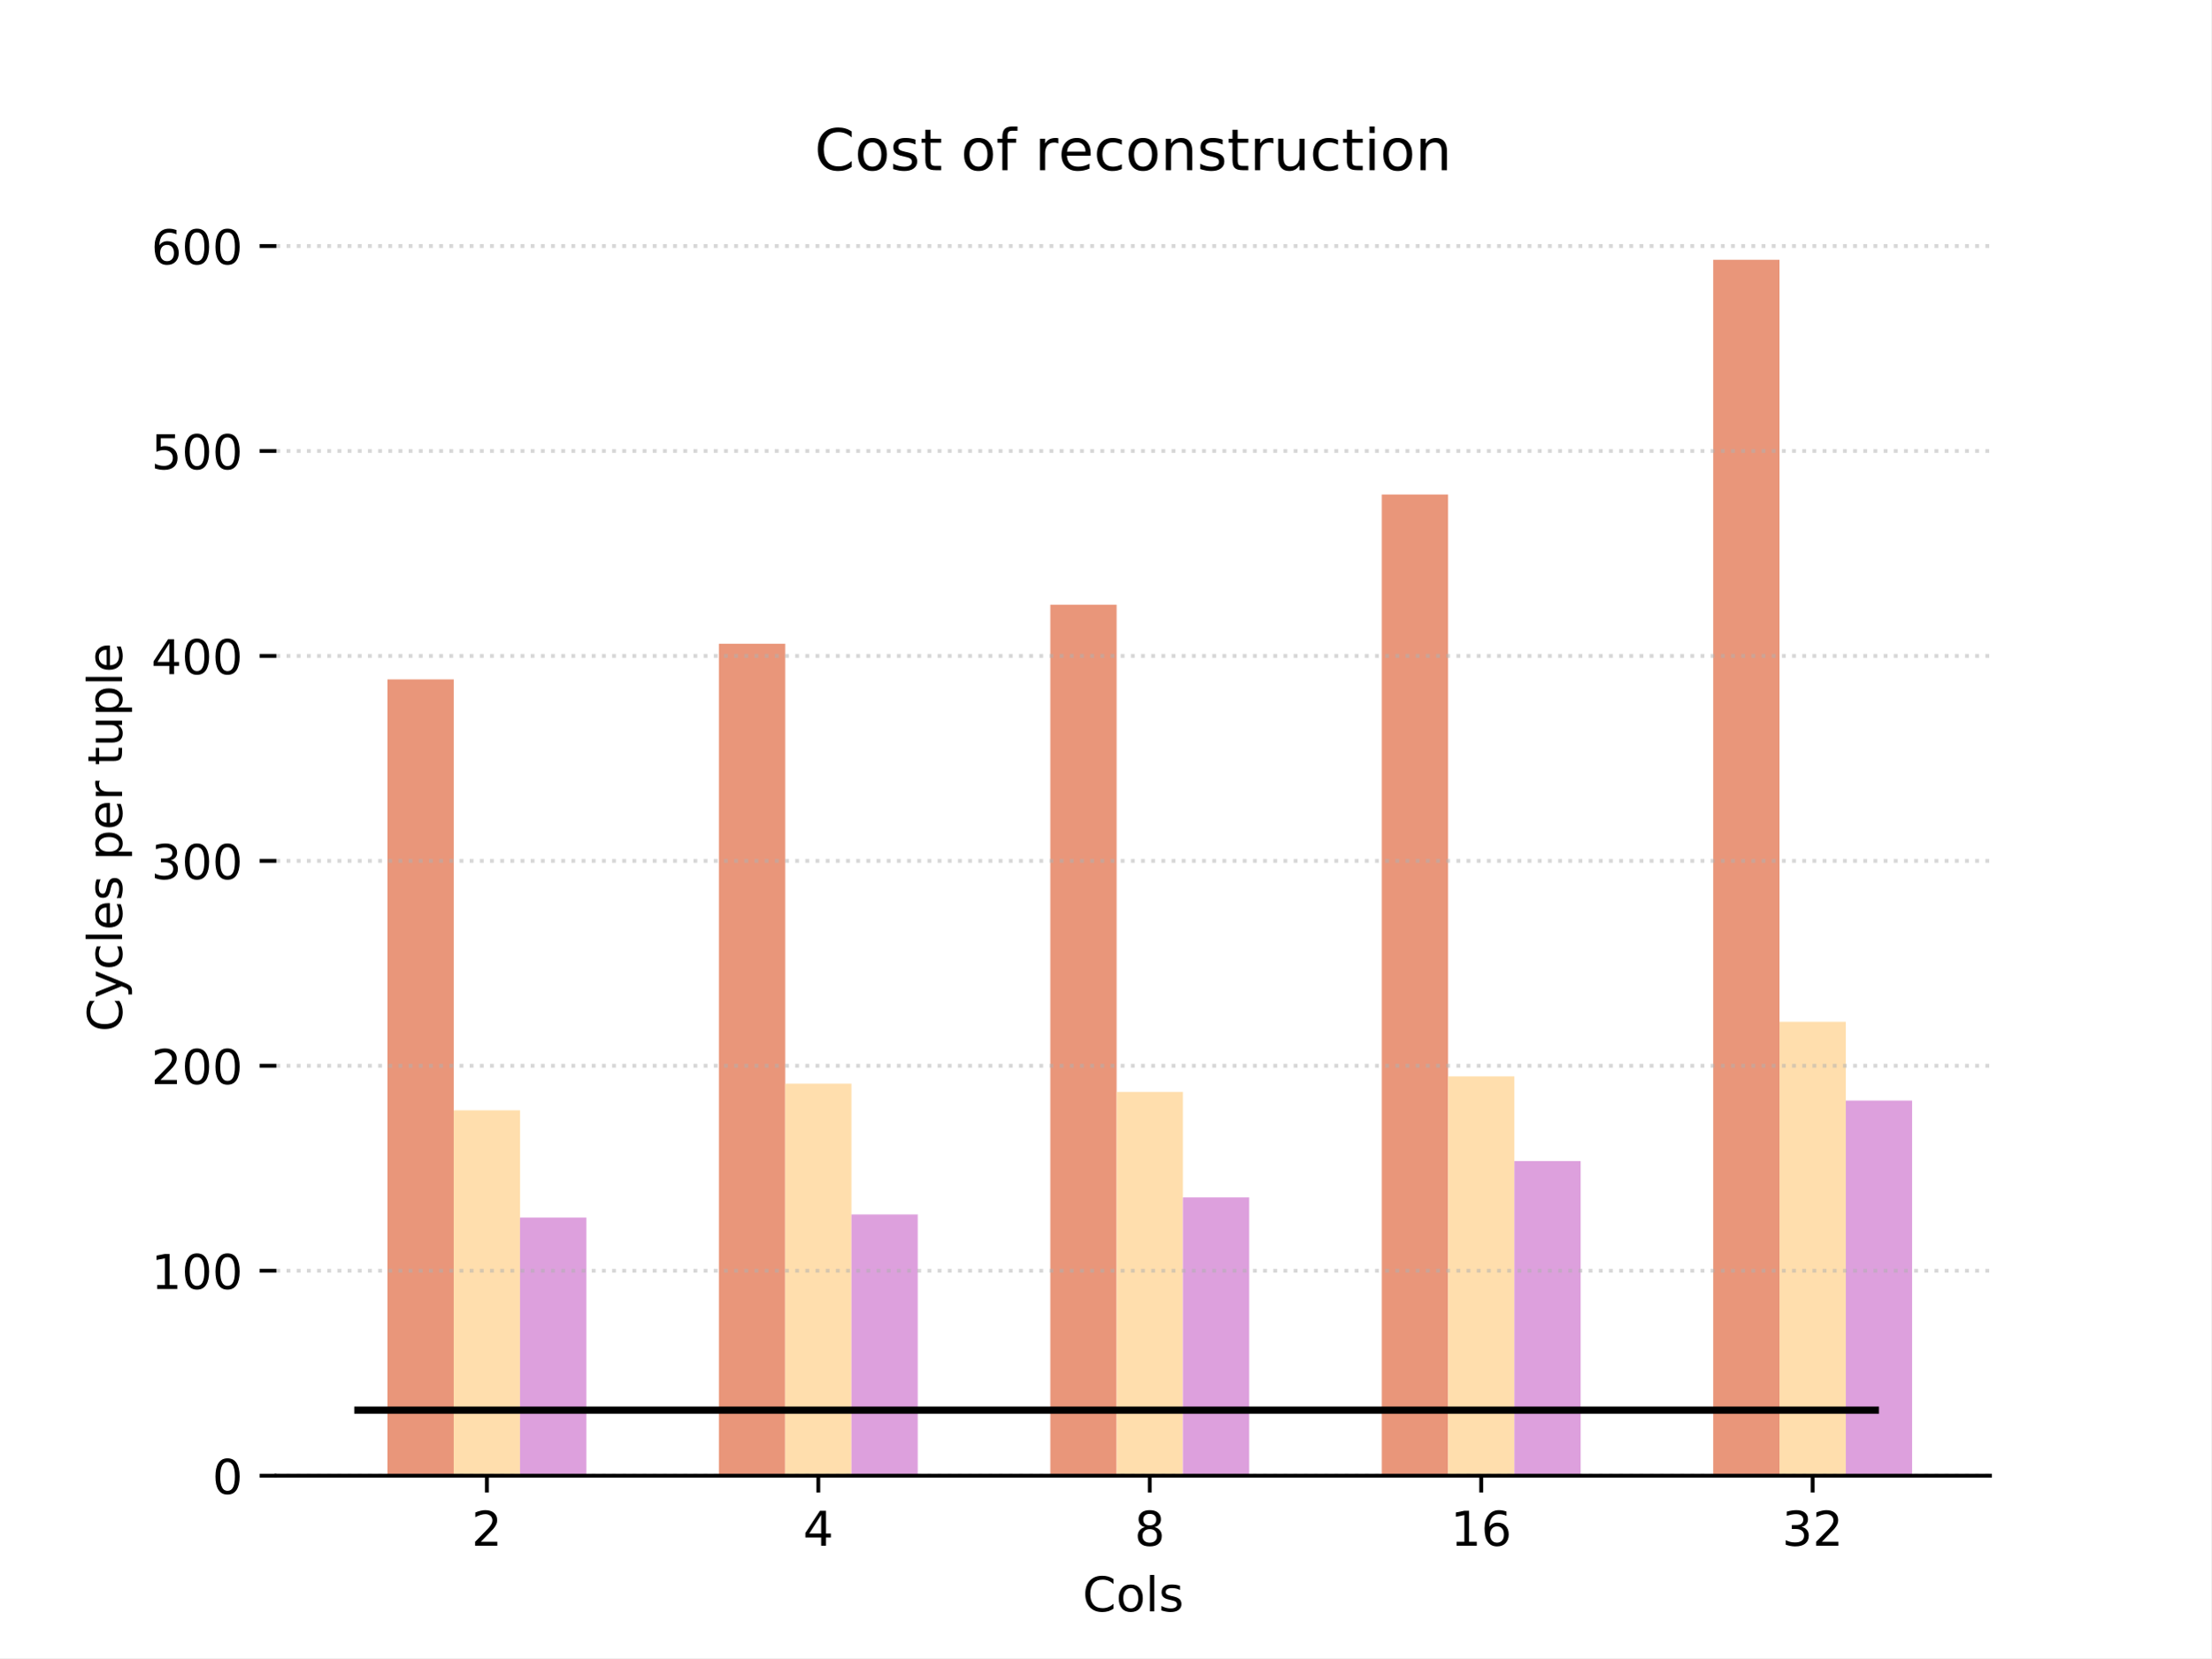
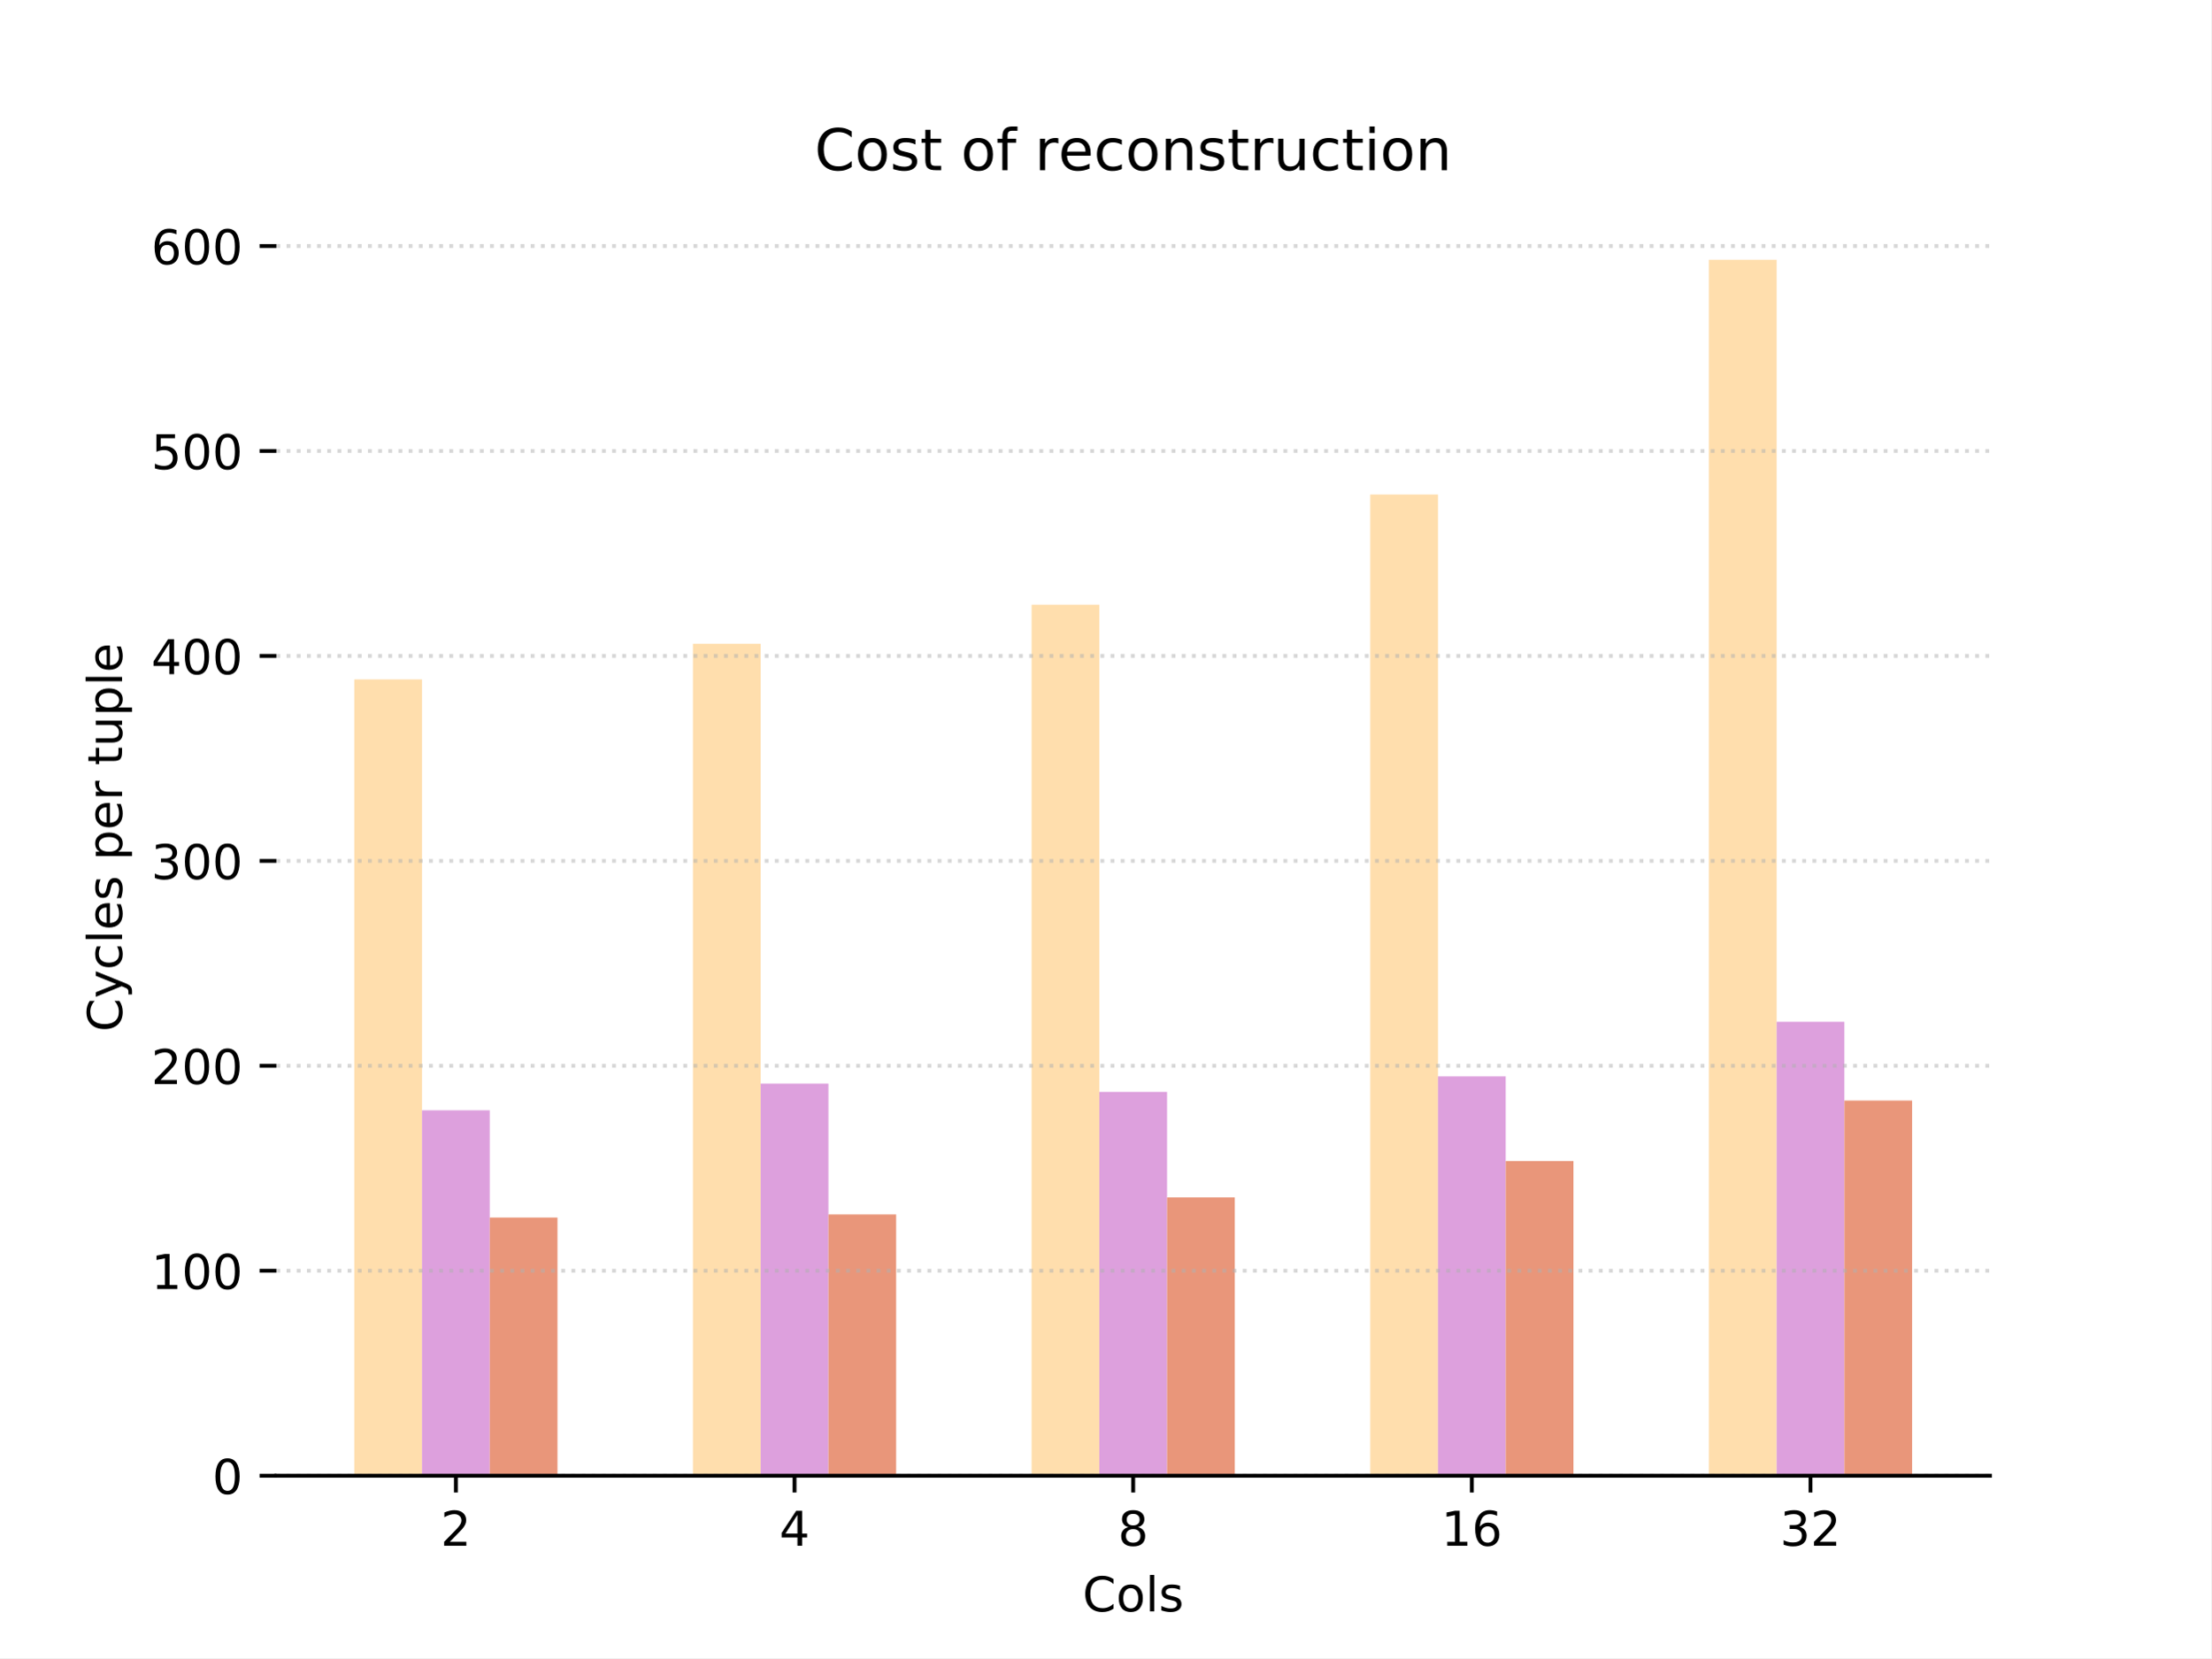
<svg xmlns="http://www.w3.org/2000/svg" xmlns:xlink="http://www.w3.org/1999/xlink" height="345.6pt" version="1.1" viewBox="0 0 460.8 345.6" width="460.8pt">
  <defs>
    <style type="text/css">
*{stroke-linecap:butt;stroke-linejoin:round;}
  </style>
  </defs>
  <g id="figure_1">
    <g id="patch_1">
      <path d="M 0 345.6  L 460.8 345.6  L 460.8 0  L 0 0  z " style="fill:#ffffff;" />
    </g>
    <g id="axes_1">
      <g id="patch_2">
        <path d="M 57.6 307.584  L 414.72 307.584  L 414.72 41.472  L 57.6 41.472  z " style="fill:#ffffff;" />
      </g>
      <g id="patch_3">
-         <path clip-path="url(#p5650ea0638)" d="M 80.74 307.584  L 94.555 307.584  L 94.555 141.604  L 80.74 141.604  z " style="fill:#e9967a;" />
+         <path clip-path="url(#p1ba13e1a06)" d="M 73.833 307.584  L 87.948 307.584  L 87.948 141.604  L 73.833 141.604  z " style="fill:#ffdead;" />
      </g>
      <g id="patch_4">
-         <path clip-path="url(#p5650ea0638)" d="M 149.816 307.584  L 163.631 307.584  L 163.631 134.18  L 149.816 134.18  z " style="fill:#e9967a;" />
+         <path clip-path="url(#p1ba13e1a06)" d="M 144.41 307.584  L 158.525 307.584  L 158.525 134.18  L 144.41 134.18  z " style="fill:#ffdead;" />
      </g>
      <g id="patch_5">
-         <path clip-path="url(#p5650ea0638)" d="M 218.891 307.584  L 232.706 307.584  L 232.706 126.044  L 218.891 126.044  z " style="fill:#e9967a;" />
+         <path clip-path="url(#p1ba13e1a06)" d="M 214.987 307.584  L 229.102 307.584  L 229.102 126.044  L 214.987 126.044  z " style="fill:#ffdead;" />
      </g>
      <g id="patch_6">
-         <path clip-path="url(#p5650ea0638)" d="M 287.967 307.584  L 301.782 307.584  L 301.782 103.076  L 287.967 103.076  z " style="fill:#e9967a;" />
+         <path clip-path="url(#p1ba13e1a06)" d="M 285.564 307.584  L 299.679 307.584  L 299.679 103.076  L 285.564 103.076  z " style="fill:#ffdead;" />
      </g>
      <g id="patch_7">
-         <path clip-path="url(#p5650ea0638)" d="M 357.042 307.584  L 370.857 307.584  L 370.857 54.144  L 357.042 54.144  z " style="fill:#e9967a;" />
+         <path clip-path="url(#p1ba13e1a06)" d="M 356.141 307.584  L 370.256 307.584  L 370.256 54.144  L 356.141 54.144  z " style="fill:#ffdead;" />
      </g>
      <g id="patch_8">
-         <path clip-path="url(#p5650ea0638)" d="M 94.555 307.584  L 108.37 307.584  L 108.37 231.415  L 94.555 231.415  z " style="fill:#ffdead;" />
+         <path clip-path="url(#p1ba13e1a06)" d="M 87.948 307.584  L 102.064 307.584  L 102.064 231.415  L 87.948 231.415  z " style="fill:#dda0dd;" />
      </g>
      <g id="patch_9">
-         <path clip-path="url(#p5650ea0638)" d="M 163.631 307.584  L 177.446 307.584  L 177.446 225.862  L 163.631 225.862  z " style="fill:#ffdead;" />
+         <path clip-path="url(#p1ba13e1a06)" d="M 158.525 307.584  L 172.641 307.584  L 172.641 225.862  L 158.525 225.862  z " style="fill:#dda0dd;" />
      </g>
      <g id="patch_10">
-         <path clip-path="url(#p5650ea0638)" d="M 232.706 307.584  L 246.521 307.584  L 246.521 227.588  L 232.706 227.588  z " style="fill:#ffdead;" />
+         <path clip-path="url(#p1ba13e1a06)" d="M 229.102 307.584  L 243.218 307.584  L 243.218 227.588  L 229.102 227.588  z " style="fill:#dda0dd;" />
      </g>
      <g id="patch_11">
-         <path clip-path="url(#p5650ea0638)" d="M 301.782 307.584  L 315.597 307.584  L 315.597 224.358  L 301.782 224.358  z " style="fill:#ffdead;" />
+         <path clip-path="url(#p1ba13e1a06)" d="M 299.679 307.584  L 313.795 307.584  L 313.795 224.358  L 299.679 224.358  z " style="fill:#dda0dd;" />
      </g>
      <g id="patch_12">
-         <path clip-path="url(#p5650ea0638)" d="M 370.857 307.584  L 384.672 307.584  L 384.672 212.974  L 370.857 212.974  z " style="fill:#ffdead;" />
+         <path clip-path="url(#p1ba13e1a06)" d="M 370.256 307.584  L 384.372 307.584  L 384.372 212.974  L 370.256 212.974  z " style="fill:#dda0dd;" />
      </g>
      <g id="patch_13">
-         <path clip-path="url(#p5650ea0638)" d="M 108.37 307.584  L 122.186 307.584  L 122.186 253.769  L 108.37 253.769  z " style="fill:#dda0dd;" />
+         <path clip-path="url(#p1ba13e1a06)" d="M 102.064 307.584  L 116.179 307.584  L 116.179 253.769  L 102.064 253.769  z " style="fill:#e9967a;" />
      </g>
      <g id="patch_14">
-         <path clip-path="url(#p5650ea0638)" d="M 177.446 307.584  L 191.261 307.584  L 191.261 253.129  L 177.446 253.129  z " style="fill:#dda0dd;" />
+         <path clip-path="url(#p1ba13e1a06)" d="M 172.641 307.584  L 186.756 307.584  L 186.756 253.129  L 172.641 253.129  z " style="fill:#e9967a;" />
      </g>
      <g id="patch_15">
-         <path clip-path="url(#p5650ea0638)" d="M 246.521 307.584  L 260.336 307.584  L 260.336 249.581  L 246.521 249.581  z " style="fill:#dda0dd;" />
+         <path clip-path="url(#p1ba13e1a06)" d="M 243.218 307.584  L 257.333 307.584  L 257.333 249.581  L 243.218 249.581  z " style="fill:#e9967a;" />
      </g>
      <g id="patch_16">
-         <path clip-path="url(#p5650ea0638)" d="M 315.597 307.584  L 329.412 307.584  L 329.412 242  L 315.597 242  z " style="fill:#dda0dd;" />
+         <path clip-path="url(#p1ba13e1a06)" d="M 313.795 307.584  L 327.91 307.584  L 327.91 242  L 313.795 242  z " style="fill:#e9967a;" />
      </g>
      <g id="patch_17">
-         <path clip-path="url(#p5650ea0638)" d="M 384.672 307.584  L 398.487 307.584  L 398.487 229.391  L 384.672 229.391  z " style="fill:#dda0dd;" />
+         <path clip-path="url(#p1ba13e1a06)" d="M 384.372 307.584  L 398.487 307.584  L 398.487 229.391  L 384.372 229.391  z " style="fill:#e9967a;" />
      </g>
      <g id="matplotlib.axis_1">
        <g id="xtick_1">
          <g id="line2d_1">
            <defs>
-               <path d="M 0 0  L 0 3.5  " id="m22525d5846" style="stroke:#000000;stroke-width:0.8;" />
-             </defs>
-             <g>
-               <use style="stroke:#000000;stroke-width:0.8;" x="101.463" xlink:href="#m22525d5846" y="307.584" />
+               <path d="M 0 0  L 0 3.5  " id="m4e7b05f1c2" style="stroke:#000000;stroke-width:0.8;" />
+             </defs>
+             <g>
+               <use style="stroke:#000000;stroke-width:0.8;" x="95.006" xlink:href="#m4e7b05f1c2" y="307.584" />
            </g>
          </g>
          <g id="text_1">
            <defs>
              <path d="M 19.188 8.297  L 53.609 8.297  L 53.609 0  L 7.328 0  L 7.328 8.297  Q 12.938 14.109 22.625 23.891  Q 32.328 33.688 34.812 36.531  Q 39.547 41.844 41.422 45.531  Q 43.312 49.219 43.312 52.781  Q 43.312 58.594 39.234 62.25  Q 35.156 65.922 28.609 65.922  Q 23.969 65.922 18.812 64.312  Q 13.672 62.703 7.812 59.422  L 7.812 69.391  Q 13.766 71.781 18.938 73  Q 24.125 74.219 28.422 74.219  Q 39.75 74.219 46.484 68.547  Q 53.219 62.891 53.219 53.422  Q 53.219 48.922 51.531 44.891  Q 49.859 40.875 45.406 35.406  Q 44.188 33.984 37.641 27.219  Q 31.109 20.453 19.188 8.297  z " id="DejaVuSans-50" />
            </defs>
-             <g transform="translate(98.28165 322.1824)scale(0.1 -0.1)">
+             <g transform="translate(91.8246 322.1824)scale(0.1 -0.1)">
              <use xlink:href="#DejaVuSans-50" />
            </g>
          </g>
        </g>
        <g id="xtick_2">
          <g id="line2d_2">
            <g>
-               <use style="stroke:#000000;stroke-width:0.8;" x="170.538" xlink:href="#m22525d5846" y="307.584" />
+               <use style="stroke:#000000;stroke-width:0.8;" x="165.583" xlink:href="#m4e7b05f1c2" y="307.584" />
            </g>
          </g>
          <g id="text_2">
            <defs>
              <path d="M 37.797 64.312  L 12.891 25.391  L 37.797 25.391  z M 35.203 72.906  L 47.609 72.906  L 47.609 25.391  L 58.016 25.391  L 58.016 17.188  L 47.609 17.188  L 47.609 0  L 37.797 0  L 37.797 17.188  L 4.891 17.188  L 4.891 26.703  z " id="DejaVuSans-52" />
            </defs>
-             <g transform="translate(167.3571 322.1824)scale(0.1 -0.1)">
+             <g transform="translate(162.4017 322.1824)scale(0.1 -0.1)">
              <use xlink:href="#DejaVuSans-52" />
            </g>
          </g>
        </g>
        <g id="xtick_3">
          <g id="line2d_3">
            <g>
-               <use style="stroke:#000000;stroke-width:0.8;" x="239.614" xlink:href="#m22525d5846" y="307.584" />
+               <use style="stroke:#000000;stroke-width:0.8;" x="236.16" xlink:href="#m4e7b05f1c2" y="307.584" />
            </g>
          </g>
          <g id="text_3">
            <defs>
              <path d="M 31.781 34.625  Q 24.75 34.625 20.719 30.859  Q 16.703 27.094 16.703 20.516  Q 16.703 13.922 20.719 10.156  Q 24.75 6.391 31.781 6.391  Q 38.812 6.391 42.859 10.172  Q 46.922 13.969 46.922 20.516  Q 46.922 27.094 42.891 30.859  Q 38.875 34.625 31.781 34.625  z M 21.922 38.812  Q 15.578 40.375 12.031 44.719  Q 8.5 49.078 8.5 55.328  Q 8.5 64.062 14.719 69.141  Q 20.953 74.219 31.781 74.219  Q 42.672 74.219 48.875 69.141  Q 55.078 64.062 55.078 55.328  Q 55.078 49.078 51.531 44.719  Q 48 40.375 41.703 38.812  Q 48.828 37.156 52.797 32.312  Q 56.781 27.484 56.781 20.516  Q 56.781 9.906 50.312 4.234  Q 43.844 -1.422 31.781 -1.422  Q 19.734 -1.422 13.25 4.234  Q 6.781 9.906 6.781 20.516  Q 6.781 27.484 10.781 32.312  Q 14.797 37.156 21.922 38.812  z M 18.312 54.391  Q 18.312 48.734 21.844 45.562  Q 25.391 42.391 31.781 42.391  Q 38.141 42.391 41.719 45.562  Q 45.312 48.734 45.312 54.391  Q 45.312 60.062 41.719 63.234  Q 38.141 66.406 31.781 66.406  Q 25.391 66.406 21.844 63.234  Q 18.312 60.062 18.312 54.391  z " id="DejaVuSans-56" />
            </defs>
-             <g transform="translate(236.4325 322.1824)scale(0.1 -0.1)">
+             <g transform="translate(232.9787 322.1824)scale(0.1 -0.1)">
              <use xlink:href="#DejaVuSans-56" />
            </g>
          </g>
        </g>
        <g id="xtick_4">
          <g id="line2d_4">
            <g>
-               <use style="stroke:#000000;stroke-width:0.8;" x="308.689" xlink:href="#m22525d5846" y="307.584" />
+               <use style="stroke:#000000;stroke-width:0.8;" x="306.737" xlink:href="#m4e7b05f1c2" y="307.584" />
            </g>
          </g>
          <g id="text_4">
            <defs>
              <path d="M 12.406 8.297  L 28.516 8.297  L 28.516 63.922  L 10.984 60.406  L 10.984 69.391  L 28.422 72.906  L 38.281 72.906  L 38.281 8.297  L 54.391 8.297  L 54.391 0  L 12.406 0  z " id="DejaVuSans-49" />
              <path d="M 33.016 40.375  Q 26.375 40.375 22.484 35.828  Q 18.609 31.297 18.609 23.391  Q 18.609 15.531 22.484 10.953  Q 26.375 6.391 33.016 6.391  Q 39.656 6.391 43.531 10.953  Q 47.406 15.531 47.406 23.391  Q 47.406 31.297 43.531 35.828  Q 39.656 40.375 33.016 40.375  z M 52.594 71.297  L 52.594 62.312  Q 48.875 64.062 45.094 64.984  Q 41.312 65.922 37.594 65.922  Q 27.828 65.922 22.672 59.328  Q 17.531 52.734 16.797 39.406  Q 19.672 43.656 24.016 45.922  Q 28.375 48.188 33.594 48.188  Q 44.578 48.188 50.953 41.516  Q 57.328 34.859 57.328 23.391  Q 57.328 12.156 50.688 5.359  Q 44.047 -1.422 33.016 -1.422  Q 20.359 -1.422 13.672 8.266  Q 6.984 17.969 6.984 36.375  Q 6.984 53.656 15.188 63.938  Q 23.391 74.219 37.203 74.219  Q 40.922 74.219 44.703 73.484  Q 48.484 72.75 52.594 71.297  z " id="DejaVuSans-54" />
            </defs>
-             <g transform="translate(302.3267 322.1824)scale(0.1 -0.1)">
+             <g transform="translate(300.3746 322.1824)scale(0.1 -0.1)">
              <use xlink:href="#DejaVuSans-49" />
              <use x="63.623" xlink:href="#DejaVuSans-54" />
            </g>
          </g>
        </g>
        <g id="xtick_5">
          <g id="line2d_5">
            <g>
-               <use style="stroke:#000000;stroke-width:0.8;" x="377.765" xlink:href="#m22525d5846" y="307.584" />
+               <use style="stroke:#000000;stroke-width:0.8;" x="377.314" xlink:href="#m4e7b05f1c2" y="307.584" />
            </g>
          </g>
          <g id="text_5">
            <defs>
              <path d="M 40.578 39.312  Q 47.656 37.797 51.625 33  Q 55.609 28.219 55.609 21.188  Q 55.609 10.406 48.188 4.484  Q 40.766 -1.422 27.094 -1.422  Q 22.516 -1.422 17.656 -0.516  Q 12.797 0.391 7.625 2.203  L 7.625 11.719  Q 11.719 9.328 16.594 8.109  Q 21.484 6.891 26.812 6.891  Q 36.078 6.891 40.938 10.547  Q 45.797 14.203 45.797 21.188  Q 45.797 27.641 41.281 31.266  Q 36.766 34.906 28.719 34.906  L 20.219 34.906  L 20.219 43.016  L 29.109 43.016  Q 36.375 43.016 40.234 45.922  Q 44.094 48.828 44.094 54.297  Q 44.094 59.906 40.109 62.906  Q 36.141 65.922 28.719 65.922  Q 24.656 65.922 20.016 65.031  Q 15.375 64.156 9.812 62.312  L 9.812 71.094  Q 15.438 72.656 20.344 73.438  Q 25.25 74.219 29.594 74.219  Q 40.828 74.219 47.359 69.109  Q 53.906 64.016 53.906 55.328  Q 53.906 49.266 50.438 45.094  Q 46.969 40.922 40.578 39.312  z " id="DejaVuSans-51" />
            </defs>
-             <g transform="translate(371.4021 322.1824)scale(0.1 -0.1)">
+             <g transform="translate(370.9516 322.1824)scale(0.1 -0.1)">
              <use xlink:href="#DejaVuSans-51" />
              <use x="63.623" xlink:href="#DejaVuSans-50" />
            </g>
          </g>
        </g>
        <g id="text_6">
          <defs>
            <path d="M 64.406 67.281  L 64.406 56.891  Q 59.422 61.531 53.781 63.812  Q 48.141 66.109 41.797 66.109  Q 29.297 66.109 22.656 58.469  Q 16.016 50.828 16.016 36.375  Q 16.016 21.969 22.656 14.328  Q 29.297 6.688 41.797 6.688  Q 48.141 6.688 53.781 8.984  Q 59.422 11.281 64.406 15.922  L 64.406 5.609  Q 59.234 2.094 53.438 0.328  Q 47.656 -1.422 41.219 -1.422  Q 24.656 -1.422 15.125 8.703  Q 5.609 18.844 5.609 36.375  Q 5.609 53.953 15.125 64.078  Q 24.656 74.219 41.219 74.219  Q 47.75 74.219 53.531 72.484  Q 59.328 70.75 64.406 67.281  z " id="DejaVuSans-67" />
            <path d="M 30.609 48.391  Q 23.391 48.391 19.188 42.75  Q 14.984 37.109 14.984 27.297  Q 14.984 17.484 19.156 11.844  Q 23.344 6.203 30.609 6.203  Q 37.797 6.203 41.984 11.859  Q 46.188 17.531 46.188 27.297  Q 46.188 37.016 41.984 42.703  Q 37.797 48.391 30.609 48.391  z M 30.609 56  Q 42.328 56 49.016 48.375  Q 55.719 40.766 55.719 27.297  Q 55.719 13.875 49.016 6.219  Q 42.328 -1.422 30.609 -1.422  Q 18.844 -1.422 12.172 6.219  Q 5.516 13.875 5.516 27.297  Q 5.516 40.766 12.172 48.375  Q 18.844 56 30.609 56  z " id="DejaVuSans-111" />
            <path d="M 9.422 75.984  L 18.406 75.984  L 18.406 0  L 9.422 0  z " id="DejaVuSans-108" />
            <path d="M 44.281 53.078  L 44.281 44.578  Q 40.484 46.531 36.375 47.5  Q 32.281 48.484 27.875 48.484  Q 21.188 48.484 17.844 46.438  Q 14.5 44.391 14.5 40.281  Q 14.5 37.156 16.891 35.375  Q 19.281 33.594 26.516 31.984  L 29.594 31.297  Q 39.156 29.25 43.188 25.516  Q 47.219 21.781 47.219 15.094  Q 47.219 7.469 41.188 3.016  Q 35.156 -1.422 24.609 -1.422  Q 20.219 -1.422 15.453 -0.562  Q 10.688 0.297 5.422 2  L 5.422 11.281  Q 10.406 8.688 15.234 7.391  Q 20.062 6.109 24.812 6.109  Q 31.156 6.109 34.562 8.281  Q 37.984 10.453 37.984 14.406  Q 37.984 18.062 35.516 20.016  Q 33.062 21.969 24.703 23.781  L 21.578 24.516  Q 13.234 26.266 9.516 29.906  Q 5.812 33.547 5.812 39.891  Q 5.812 47.609 11.281 51.797  Q 16.75 56 26.812 56  Q 31.781 56 36.172 55.266  Q 40.578 54.547 44.281 53.078  z " id="DejaVuSans-115" />
          </defs>
          <g transform="translate(225.6155 335.8606)scale(0.1 -0.1)">
            <use xlink:href="#DejaVuSans-67" />
            <use x="69.824" xlink:href="#DejaVuSans-111" />
            <use x="131.006" xlink:href="#DejaVuSans-108" />
            <use x="158.789" xlink:href="#DejaVuSans-115" />
          </g>
        </g>
      </g>
      <g id="matplotlib.axis_2">
        <g id="ytick_1">
          <g id="line2d_6">
-             <path clip-path="url(#p5650ea0638)" d="M 57.6 307.584  L 414.72 307.584  " style="fill:none;stroke:#b0b0b0;stroke-dasharray:0.8,1.32;stroke-dashoffset:0;stroke-opacity:0.5;stroke-width:0.8;" />
+             <path clip-path="url(#p1ba13e1a06)" d="M 57.6 307.584  L 414.72 307.584  " style="fill:none;stroke:#b0b0b0;stroke-dasharray:0.8,1.32;stroke-dashoffset:0;stroke-opacity:0.5;stroke-width:0.8;" />
          </g>
          <g id="line2d_7">
            <defs>
-               <path d="M 0 0  L -3.5 0  " id="m2c54a5394e" style="stroke:#000000;stroke-width:0.8;" />
-             </defs>
-             <g>
-               <use style="stroke:#000000;stroke-width:0.8;" x="57.6" xlink:href="#m2c54a5394e" y="307.584" />
+               <path d="M 0 0  L -3.5 0  " id="m2d8ae6fd6c" style="stroke:#000000;stroke-width:0.8;" />
+             </defs>
+             <g>
+               <use style="stroke:#000000;stroke-width:0.8;" x="57.6" xlink:href="#m2d8ae6fd6c" y="307.584" />
            </g>
          </g>
          <g id="text_7">
            <defs>
              <path d="M 31.781 66.406  Q 24.172 66.406 20.328 58.906  Q 16.5 51.422 16.5 36.375  Q 16.5 21.391 20.328 13.891  Q 24.172 6.391 31.781 6.391  Q 39.453 6.391 43.281 13.891  Q 47.125 21.391 47.125 36.375  Q 47.125 51.422 43.281 58.906  Q 39.453 66.406 31.781 66.406  z M 31.781 74.219  Q 44.047 74.219 50.516 64.516  Q 56.984 54.828 56.984 36.375  Q 56.984 17.969 50.516 8.266  Q 44.047 -1.422 31.781 -1.422  Q 19.531 -1.422 13.062 8.266  Q 6.594 17.969 6.594 36.375  Q 6.594 54.828 13.062 64.516  Q 19.531 74.219 31.781 74.219  z " id="DejaVuSans-48" />
            </defs>
            <g transform="translate(44.2375 311.3832)scale(0.1 -0.1)">
              <use xlink:href="#DejaVuSans-48" />
            </g>
          </g>
        </g>
        <g id="ytick_2">
          <g id="line2d_8">
-             <path clip-path="url(#p5650ea0638)" d="M 57.6 264.866  L 414.72 264.866  " style="fill:none;stroke:#b0b0b0;stroke-dasharray:0.8,1.32;stroke-dashoffset:0;stroke-opacity:0.5;stroke-width:0.8;" />
+             <path clip-path="url(#p1ba13e1a06)" d="M 57.6 264.866  L 414.72 264.866  " style="fill:none;stroke:#b0b0b0;stroke-dasharray:0.8,1.32;stroke-dashoffset:0;stroke-opacity:0.5;stroke-width:0.8;" />
          </g>
          <g id="line2d_9">
            <g>
-               <use style="stroke:#000000;stroke-width:0.8;" x="57.6" xlink:href="#m2c54a5394e" y="264.866" />
+               <use style="stroke:#000000;stroke-width:0.8;" x="57.6" xlink:href="#m2d8ae6fd6c" y="264.866" />
            </g>
          </g>
          <g id="text_8">
            <g transform="translate(31.5125 268.6655)scale(0.1 -0.1)">
              <use xlink:href="#DejaVuSans-49" />
              <use x="63.623" xlink:href="#DejaVuSans-48" />
              <use x="127.246" xlink:href="#DejaVuSans-48" />
            </g>
          </g>
        </g>
        <g id="ytick_3">
          <g id="line2d_10">
-             <path clip-path="url(#p5650ea0638)" d="M 57.6 222.148  L 414.72 222.148  " style="fill:none;stroke:#b0b0b0;stroke-dasharray:0.8,1.32;stroke-dashoffset:0;stroke-opacity:0.5;stroke-width:0.8;" />
+             <path clip-path="url(#p1ba13e1a06)" d="M 57.6 222.148  L 414.72 222.148  " style="fill:none;stroke:#b0b0b0;stroke-dasharray:0.8,1.32;stroke-dashoffset:0;stroke-opacity:0.5;stroke-width:0.8;" />
          </g>
          <g id="line2d_11">
            <g>
-               <use style="stroke:#000000;stroke-width:0.8;" x="57.6" xlink:href="#m2c54a5394e" y="222.148" />
+               <use style="stroke:#000000;stroke-width:0.8;" x="57.6" xlink:href="#m2d8ae6fd6c" y="222.148" />
            </g>
          </g>
          <g id="text_9">
            <g transform="translate(31.5125 225.9477)scale(0.1 -0.1)">
              <use xlink:href="#DejaVuSans-50" />
              <use x="63.623" xlink:href="#DejaVuSans-48" />
              <use x="127.246" xlink:href="#DejaVuSans-48" />
            </g>
          </g>
        </g>
        <g id="ytick_4">
          <g id="line2d_12">
-             <path clip-path="url(#p5650ea0638)" d="M 57.6 179.431  L 414.72 179.431  " style="fill:none;stroke:#b0b0b0;stroke-dasharray:0.8,1.32;stroke-dashoffset:0;stroke-opacity:0.5;stroke-width:0.8;" />
+             <path clip-path="url(#p1ba13e1a06)" d="M 57.6 179.431  L 414.72 179.431  " style="fill:none;stroke:#b0b0b0;stroke-dasharray:0.8,1.32;stroke-dashoffset:0;stroke-opacity:0.5;stroke-width:0.8;" />
          </g>
          <g id="line2d_13">
            <g>
-               <use style="stroke:#000000;stroke-width:0.8;" x="57.6" xlink:href="#m2c54a5394e" y="179.431" />
+               <use style="stroke:#000000;stroke-width:0.8;" x="57.6" xlink:href="#m2d8ae6fd6c" y="179.431" />
            </g>
          </g>
          <g id="text_10">
            <g transform="translate(31.5125 183.2299)scale(0.1 -0.1)">
              <use xlink:href="#DejaVuSans-51" />
              <use x="63.623" xlink:href="#DejaVuSans-48" />
              <use x="127.246" xlink:href="#DejaVuSans-48" />
            </g>
          </g>
        </g>
        <g id="ytick_5">
          <g id="line2d_14">
-             <path clip-path="url(#p5650ea0638)" d="M 57.6 136.713  L 414.72 136.713  " style="fill:none;stroke:#b0b0b0;stroke-dasharray:0.8,1.32;stroke-dashoffset:0;stroke-opacity:0.5;stroke-width:0.8;" />
+             <path clip-path="url(#p1ba13e1a06)" d="M 57.6 136.713  L 414.72 136.713  " style="fill:none;stroke:#b0b0b0;stroke-dasharray:0.8,1.32;stroke-dashoffset:0;stroke-opacity:0.5;stroke-width:0.8;" />
          </g>
          <g id="line2d_15">
            <g>
-               <use style="stroke:#000000;stroke-width:0.8;" x="57.6" xlink:href="#m2c54a5394e" y="136.713" />
+               <use style="stroke:#000000;stroke-width:0.8;" x="57.6" xlink:href="#m2d8ae6fd6c" y="136.713" />
            </g>
          </g>
          <g id="text_11">
            <g transform="translate(31.5125 140.5122)scale(0.1 -0.1)">
              <use xlink:href="#DejaVuSans-52" />
              <use x="63.623" xlink:href="#DejaVuSans-48" />
              <use x="127.246" xlink:href="#DejaVuSans-48" />
            </g>
          </g>
        </g>
        <g id="ytick_6">
          <g id="line2d_16">
-             <path clip-path="url(#p5650ea0638)" d="M 57.6 93.995  L 414.72 93.995  " style="fill:none;stroke:#b0b0b0;stroke-dasharray:0.8,1.32;stroke-dashoffset:0;stroke-opacity:0.5;stroke-width:0.8;" />
+             <path clip-path="url(#p1ba13e1a06)" d="M 57.6 93.995  L 414.72 93.995  " style="fill:none;stroke:#b0b0b0;stroke-dasharray:0.8,1.32;stroke-dashoffset:0;stroke-opacity:0.5;stroke-width:0.8;" />
          </g>
          <g id="line2d_17">
            <g>
-               <use style="stroke:#000000;stroke-width:0.8;" x="57.6" xlink:href="#m2c54a5394e" y="93.995" />
+               <use style="stroke:#000000;stroke-width:0.8;" x="57.6" xlink:href="#m2d8ae6fd6c" y="93.995" />
            </g>
          </g>
          <g id="text_12">
            <defs>
              <path d="M 10.797 72.906  L 49.516 72.906  L 49.516 64.594  L 19.828 64.594  L 19.828 46.734  Q 21.969 47.469 24.109 47.828  Q 26.266 48.188 28.422 48.188  Q 40.625 48.188 47.75 41.5  Q 54.891 34.812 54.891 23.391  Q 54.891 11.625 47.562 5.094  Q 40.234 -1.422 26.906 -1.422  Q 22.312 -1.422 17.547 -0.641  Q 12.797 0.141 7.719 1.703  L 7.719 11.625  Q 12.109 9.234 16.797 8.062  Q 21.484 6.891 26.703 6.891  Q 35.156 6.891 40.078 11.328  Q 45.016 15.766 45.016 23.391  Q 45.016 31 40.078 35.438  Q 35.156 39.891 26.703 39.891  Q 22.75 39.891 18.812 39.016  Q 14.891 38.141 10.797 36.281  z " id="DejaVuSans-53" />
            </defs>
            <g transform="translate(31.5125 97.7944)scale(0.1 -0.1)">
              <use xlink:href="#DejaVuSans-53" />
              <use x="63.623" xlink:href="#DejaVuSans-48" />
              <use x="127.246" xlink:href="#DejaVuSans-48" />
            </g>
          </g>
        </g>
        <g id="ytick_7">
          <g id="line2d_18">
-             <path clip-path="url(#p5650ea0638)" d="M 57.6 51.277  L 414.72 51.277  " style="fill:none;stroke:#b0b0b0;stroke-dasharray:0.8,1.32;stroke-dashoffset:0;stroke-opacity:0.5;stroke-width:0.8;" />
+             <path clip-path="url(#p1ba13e1a06)" d="M 57.6 51.277  L 414.72 51.277  " style="fill:none;stroke:#b0b0b0;stroke-dasharray:0.8,1.32;stroke-dashoffset:0;stroke-opacity:0.5;stroke-width:0.8;" />
          </g>
          <g id="line2d_19">
            <g>
-               <use style="stroke:#000000;stroke-width:0.8;" x="57.6" xlink:href="#m2c54a5394e" y="51.277" />
+               <use style="stroke:#000000;stroke-width:0.8;" x="57.6" xlink:href="#m2d8ae6fd6c" y="51.277" />
            </g>
          </g>
          <g id="text_13">
            <g transform="translate(31.5125 55.07664)scale(0.1 -0.1)">
              <use xlink:href="#DejaVuSans-54" />
              <use x="63.623" xlink:href="#DejaVuSans-48" />
              <use x="127.246" xlink:href="#DejaVuSans-48" />
            </g>
          </g>
        </g>
        <g id="text_14">
          <defs>
            <path d="M 32.172 -5.078  Q 28.375 -14.844 24.75 -17.812  Q 21.141 -20.797 15.094 -20.797  L 7.906 -20.797  L 7.906 -13.281  L 13.188 -13.281  Q 16.891 -13.281 18.938 -11.516  Q 21 -9.766 23.484 -3.219  L 25.094 0.875  L 2.984 54.688  L 12.5 54.688  L 29.594 11.922  L 46.688 54.688  L 56.203 54.688  z " id="DejaVuSans-121" />
            <path d="M 48.781 52.594  L 48.781 44.188  Q 44.969 46.297 41.141 47.344  Q 37.312 48.391 33.406 48.391  Q 24.656 48.391 19.812 42.844  Q 14.984 37.312 14.984 27.297  Q 14.984 17.281 19.812 11.734  Q 24.656 6.203 33.406 6.203  Q 37.312 6.203 41.141 7.25  Q 44.969 8.297 48.781 10.406  L 48.781 2.094  Q 45.016 0.344 40.984 -0.531  Q 36.969 -1.422 32.422 -1.422  Q 20.062 -1.422 12.781 6.344  Q 5.516 14.109 5.516 27.297  Q 5.516 40.672 12.859 48.328  Q 20.219 56 33.016 56  Q 37.156 56 41.109 55.141  Q 45.062 54.297 48.781 52.594  z " id="DejaVuSans-99" />
            <path d="M 56.203 29.594  L 56.203 25.203  L 14.891 25.203  Q 15.484 15.922 20.484 11.062  Q 25.484 6.203 34.422 6.203  Q 39.594 6.203 44.453 7.469  Q 49.312 8.734 54.109 11.281  L 54.109 2.781  Q 49.266 0.734 44.188 -0.344  Q 39.109 -1.422 33.891 -1.422  Q 20.797 -1.422 13.156 6.188  Q 5.516 13.812 5.516 26.812  Q 5.516 40.234 12.766 48.109  Q 20.016 56 32.328 56  Q 43.359 56 49.781 48.891  Q 56.203 41.797 56.203 29.594  z M 47.219 32.234  Q 47.125 39.594 43.094 43.984  Q 39.062 48.391 32.422 48.391  Q 24.906 48.391 20.391 44.141  Q 15.875 39.891 15.188 32.172  z " id="DejaVuSans-101" />
            <path id="DejaVuSans-32" />
            <path d="M 18.109 8.203  L 18.109 -20.797  L 9.078 -20.797  L 9.078 54.688  L 18.109 54.688  L 18.109 46.391  Q 20.953 51.266 25.266 53.625  Q 29.594 56 35.594 56  Q 45.562 56 51.781 48.094  Q 58.016 40.188 58.016 27.297  Q 58.016 14.406 51.781 6.484  Q 45.562 -1.422 35.594 -1.422  Q 29.594 -1.422 25.266 0.953  Q 20.953 3.328 18.109 8.203  z M 48.688 27.297  Q 48.688 37.203 44.609 42.844  Q 40.531 48.484 33.406 48.484  Q 26.266 48.484 22.188 42.844  Q 18.109 37.203 18.109 27.297  Q 18.109 17.391 22.188 11.75  Q 26.266 6.109 33.406 6.109  Q 40.531 6.109 44.609 11.75  Q 48.688 17.391 48.688 27.297  z " id="DejaVuSans-112" />
            <path d="M 41.109 46.297  Q 39.594 47.172 37.812 47.578  Q 36.031 48 33.891 48  Q 26.266 48 22.188 43.047  Q 18.109 38.094 18.109 28.812  L 18.109 0  L 9.078 0  L 9.078 54.688  L 18.109 54.688  L 18.109 46.188  Q 20.953 51.172 25.484 53.578  Q 30.031 56 36.531 56  Q 37.453 56 38.578 55.875  Q 39.703 55.766 41.062 55.516  z " id="DejaVuSans-114" />
            <path d="M 18.312 70.219  L 18.312 54.688  L 36.812 54.688  L 36.812 47.703  L 18.312 47.703  L 18.312 18.016  Q 18.312 11.328 20.141 9.422  Q 21.969 7.516 27.594 7.516  L 36.812 7.516  L 36.812 0  L 27.594 0  Q 17.188 0 13.234 3.875  Q 9.281 7.766 9.281 18.016  L 9.281 47.703  L 2.688 47.703  L 2.688 54.688  L 9.281 54.688  L 9.281 70.219  z " id="DejaVuSans-116" />
            <path d="M 8.5 21.578  L 8.5 54.688  L 17.484 54.688  L 17.484 21.922  Q 17.484 14.156 20.5 10.266  Q 23.531 6.391 29.594 6.391  Q 36.859 6.391 41.078 11.031  Q 45.312 15.672 45.312 23.688  L 45.312 54.688  L 54.297 54.688  L 54.297 0  L 45.312 0  L 45.312 8.406  Q 42.047 3.422 37.719 1  Q 33.406 -1.422 27.688 -1.422  Q 18.266 -1.422 13.375 4.438  Q 8.5 10.297 8.5 21.578  z M 31.109 56  z " id="DejaVuSans-117" />
          </defs>
          <g transform="translate(25.43281 215.0514)rotate(-90)scale(0.1 -0.1)">
            <use xlink:href="#DejaVuSans-67" />
            <use x="69.824" xlink:href="#DejaVuSans-121" />
            <use x="129.004" xlink:href="#DejaVuSans-99" />
            <use x="183.984" xlink:href="#DejaVuSans-108" />
            <use x="211.768" xlink:href="#DejaVuSans-101" />
            <use x="273.291" xlink:href="#DejaVuSans-115" />
            <use x="325.391" xlink:href="#DejaVuSans-32" />
            <use x="357.178" xlink:href="#DejaVuSans-112" />
            <use x="420.654" xlink:href="#DejaVuSans-101" />
            <use x="482.178" xlink:href="#DejaVuSans-114" />
            <use x="523.291" xlink:href="#DejaVuSans-32" />
            <use x="555.078" xlink:href="#DejaVuSans-116" />
            <use x="594.287" xlink:href="#DejaVuSans-117" />
            <use x="657.666" xlink:href="#DejaVuSans-112" />
            <use x="721.143" xlink:href="#DejaVuSans-108" />
            <use x="748.926" xlink:href="#DejaVuSans-101" />
          </g>
        </g>
-       </g>
-       <g id="LineCollection_1">
-         <path clip-path="url(#p5650ea0638)" d="M 73.833 293.914  L 391.58 293.914  " style="fill:none;stroke:#000000;stroke-width:1.5;" />
      </g>
      <g id="patch_18">
        <path d="M 57.6 307.584  L 414.72 307.584  " style="fill:none;stroke:#000000;stroke-linecap:square;stroke-linejoin:miter;stroke-width:0.8;" />
      </g>
      <g id="text_15">
        <defs>
          <path d="M 37.109 75.984  L 37.109 68.5  L 28.516 68.5  Q 23.688 68.5 21.797 66.547  Q 19.922 64.594 19.922 59.516  L 19.922 54.688  L 34.719 54.688  L 34.719 47.703  L 19.922 47.703  L 19.922 0  L 10.891 0  L 10.891 47.703  L 2.297 47.703  L 2.297 54.688  L 10.891 54.688  L 10.891 58.5  Q 10.891 67.625 15.141 71.797  Q 19.391 75.984 28.609 75.984  z " id="DejaVuSans-102" />
          <path d="M 54.891 33.016  L 54.891 0  L 45.906 0  L 45.906 32.719  Q 45.906 40.484 42.875 44.328  Q 39.844 48.188 33.797 48.188  Q 26.516 48.188 22.312 43.547  Q 18.109 38.922 18.109 30.906  L 18.109 0  L 9.078 0  L 9.078 54.688  L 18.109 54.688  L 18.109 46.188  Q 21.344 51.125 25.703 53.562  Q 30.078 56 35.797 56  Q 45.219 56 50.047 50.172  Q 54.891 44.344 54.891 33.016  z " id="DejaVuSans-110" />
          <path d="M 9.422 54.688  L 18.406 54.688  L 18.406 0  L 9.422 0  z M 9.422 75.984  L 18.406 75.984  L 18.406 64.594  L 9.422 64.594  z " id="DejaVuSans-105" />
        </defs>
        <g transform="translate(169.7559 35.472)scale(0.12 -0.12)">
          <use xlink:href="#DejaVuSans-67" />
          <use x="69.824" xlink:href="#DejaVuSans-111" />
          <use x="131.006" xlink:href="#DejaVuSans-115" />
          <use x="183.105" xlink:href="#DejaVuSans-116" />
          <use x="222.314" xlink:href="#DejaVuSans-32" />
          <use x="254.102" xlink:href="#DejaVuSans-111" />
          <use x="315.283" xlink:href="#DejaVuSans-102" />
          <use x="350.488" xlink:href="#DejaVuSans-32" />
          <use x="382.275" xlink:href="#DejaVuSans-114" />
          <use x="423.357" xlink:href="#DejaVuSans-101" />
          <use x="484.881" xlink:href="#DejaVuSans-99" />
          <use x="539.861" xlink:href="#DejaVuSans-111" />
          <use x="601.043" xlink:href="#DejaVuSans-110" />
          <use x="664.422" xlink:href="#DejaVuSans-115" />
          <use x="716.521" xlink:href="#DejaVuSans-116" />
          <use x="755.73" xlink:href="#DejaVuSans-114" />
          <use x="796.844" xlink:href="#DejaVuSans-117" />
          <use x="860.223" xlink:href="#DejaVuSans-99" />
          <use x="915.203" xlink:href="#DejaVuSans-116" />
          <use x="954.412" xlink:href="#DejaVuSans-105" />
          <use x="982.195" xlink:href="#DejaVuSans-111" />
          <use x="1043.377" xlink:href="#DejaVuSans-110" />
        </g>
      </g>
    </g>
  </g>
  <defs>
-     <clipPath id="p5650ea0638">
+     <clipPath id="p1ba13e1a06">
      <rect height="266.112" width="357.12" x="57.6" y="41.472" />
    </clipPath>
  </defs>
</svg>
